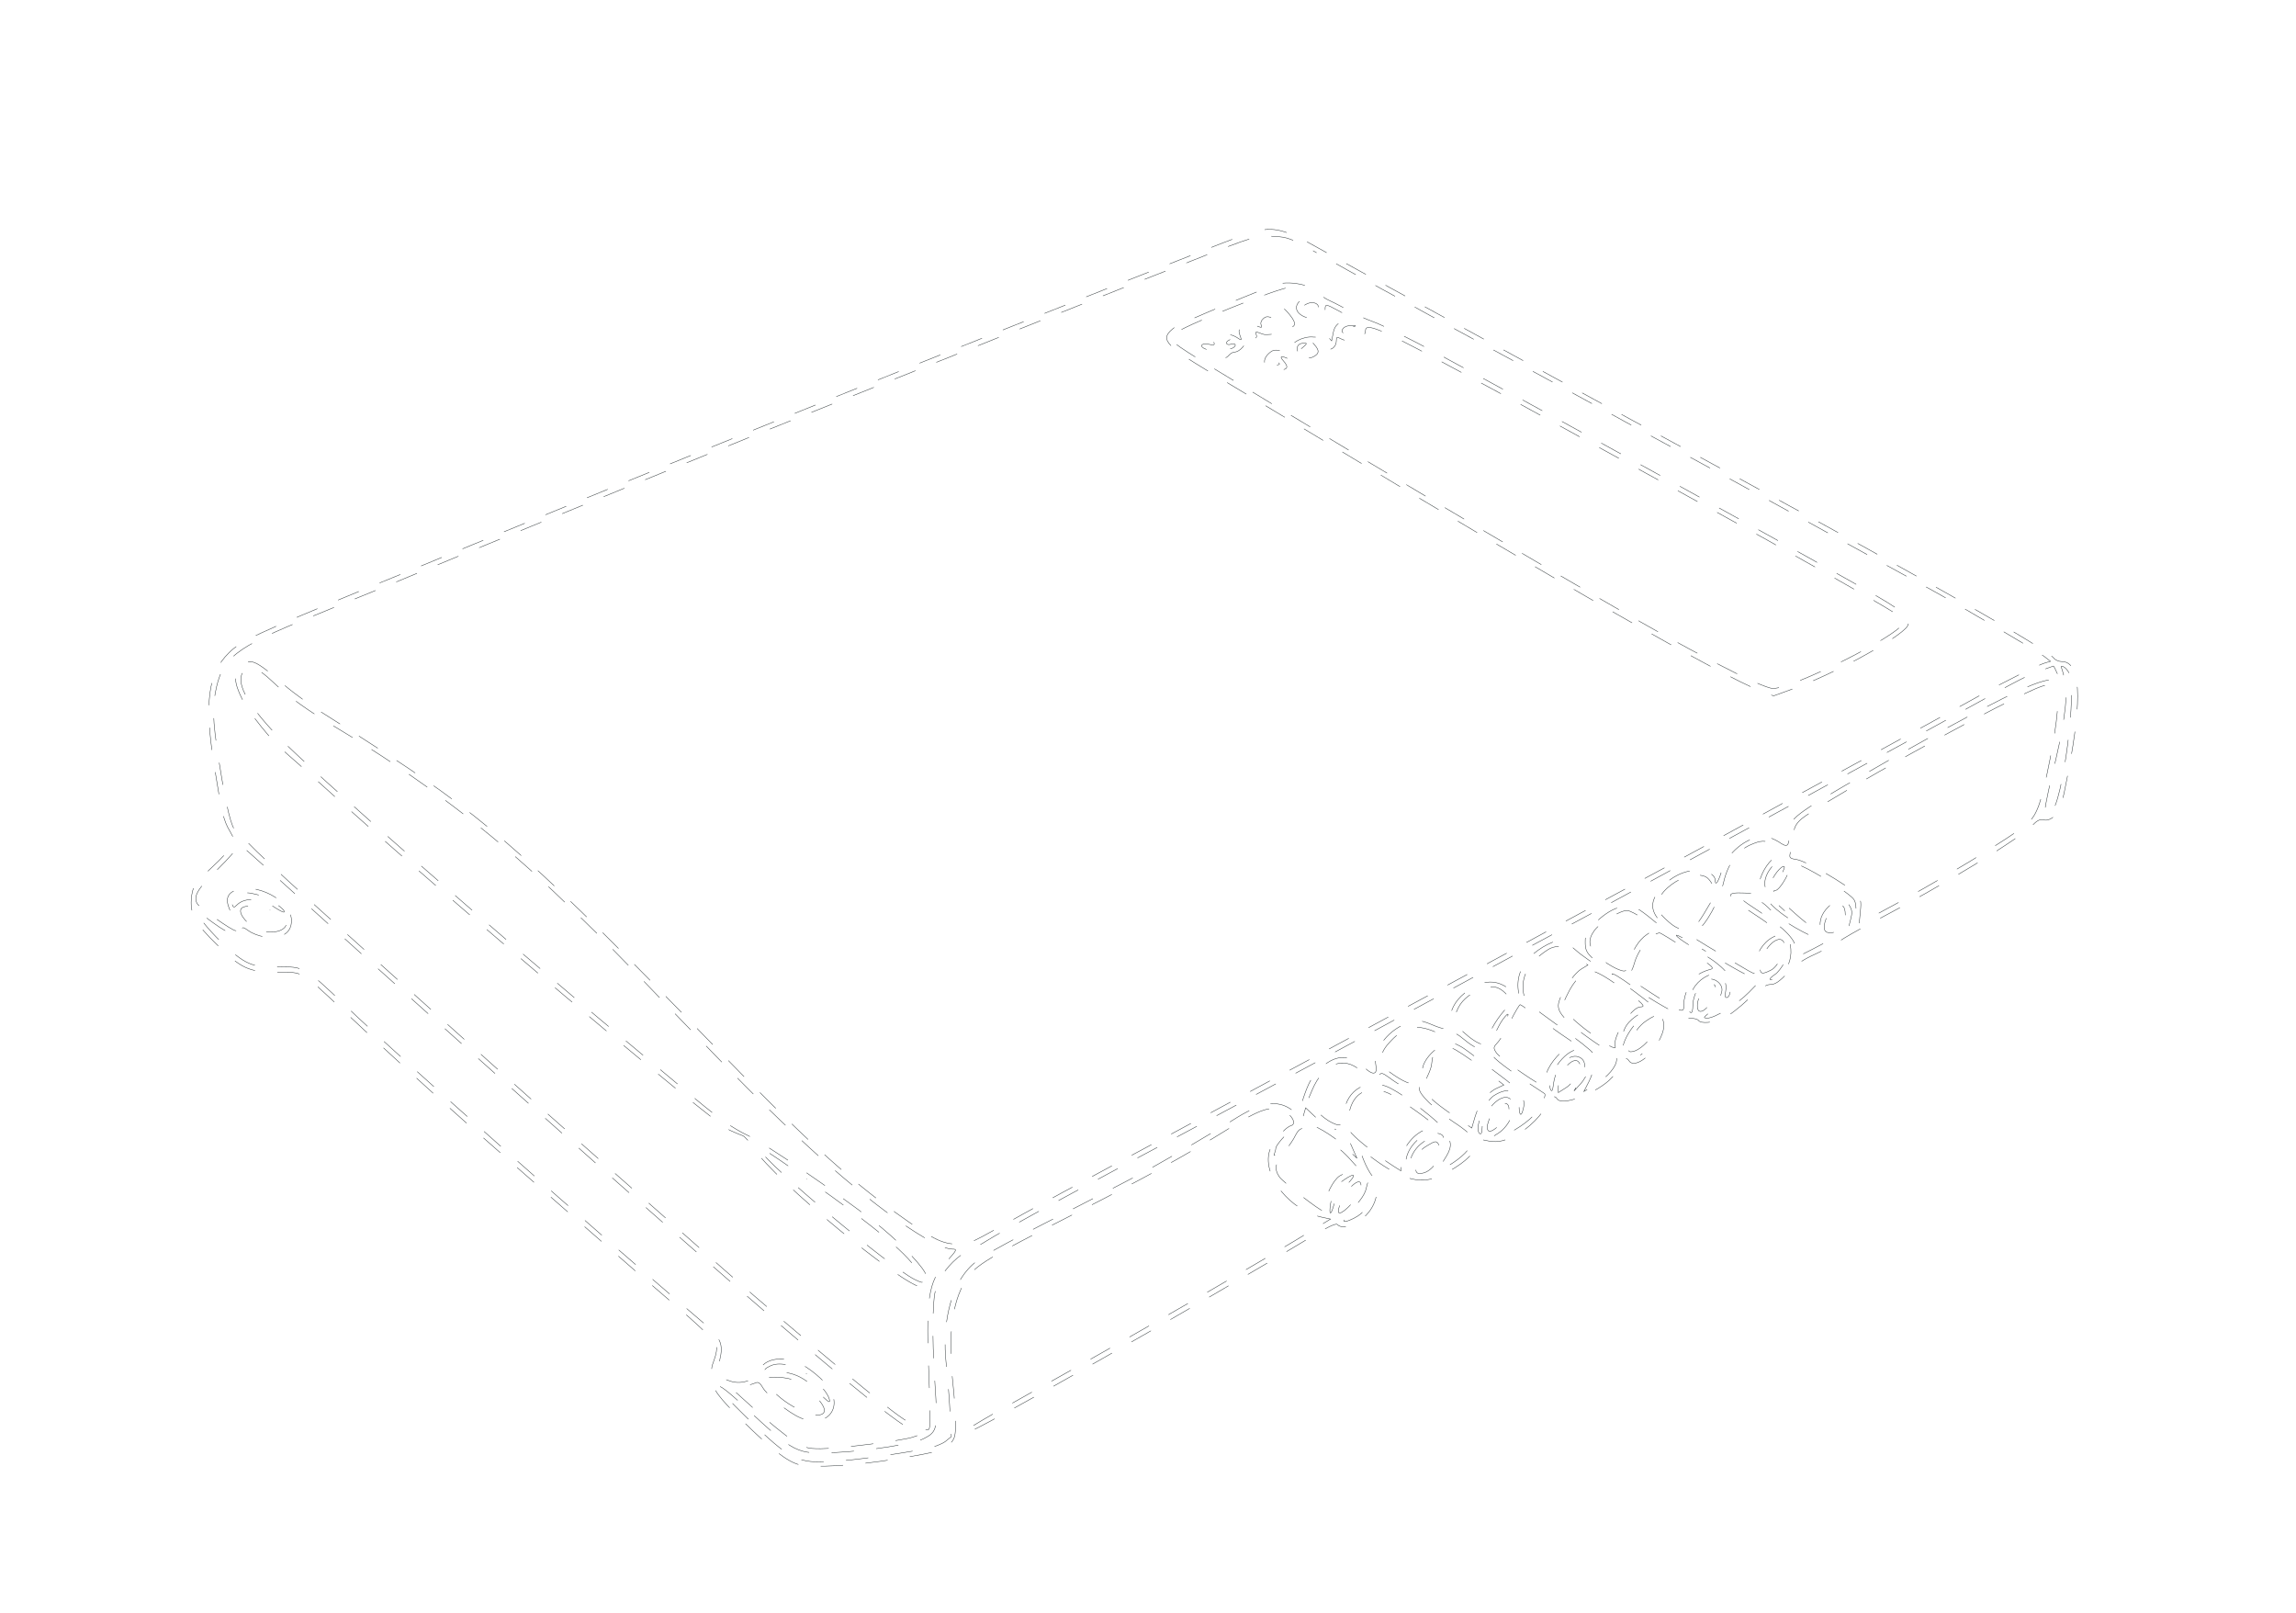
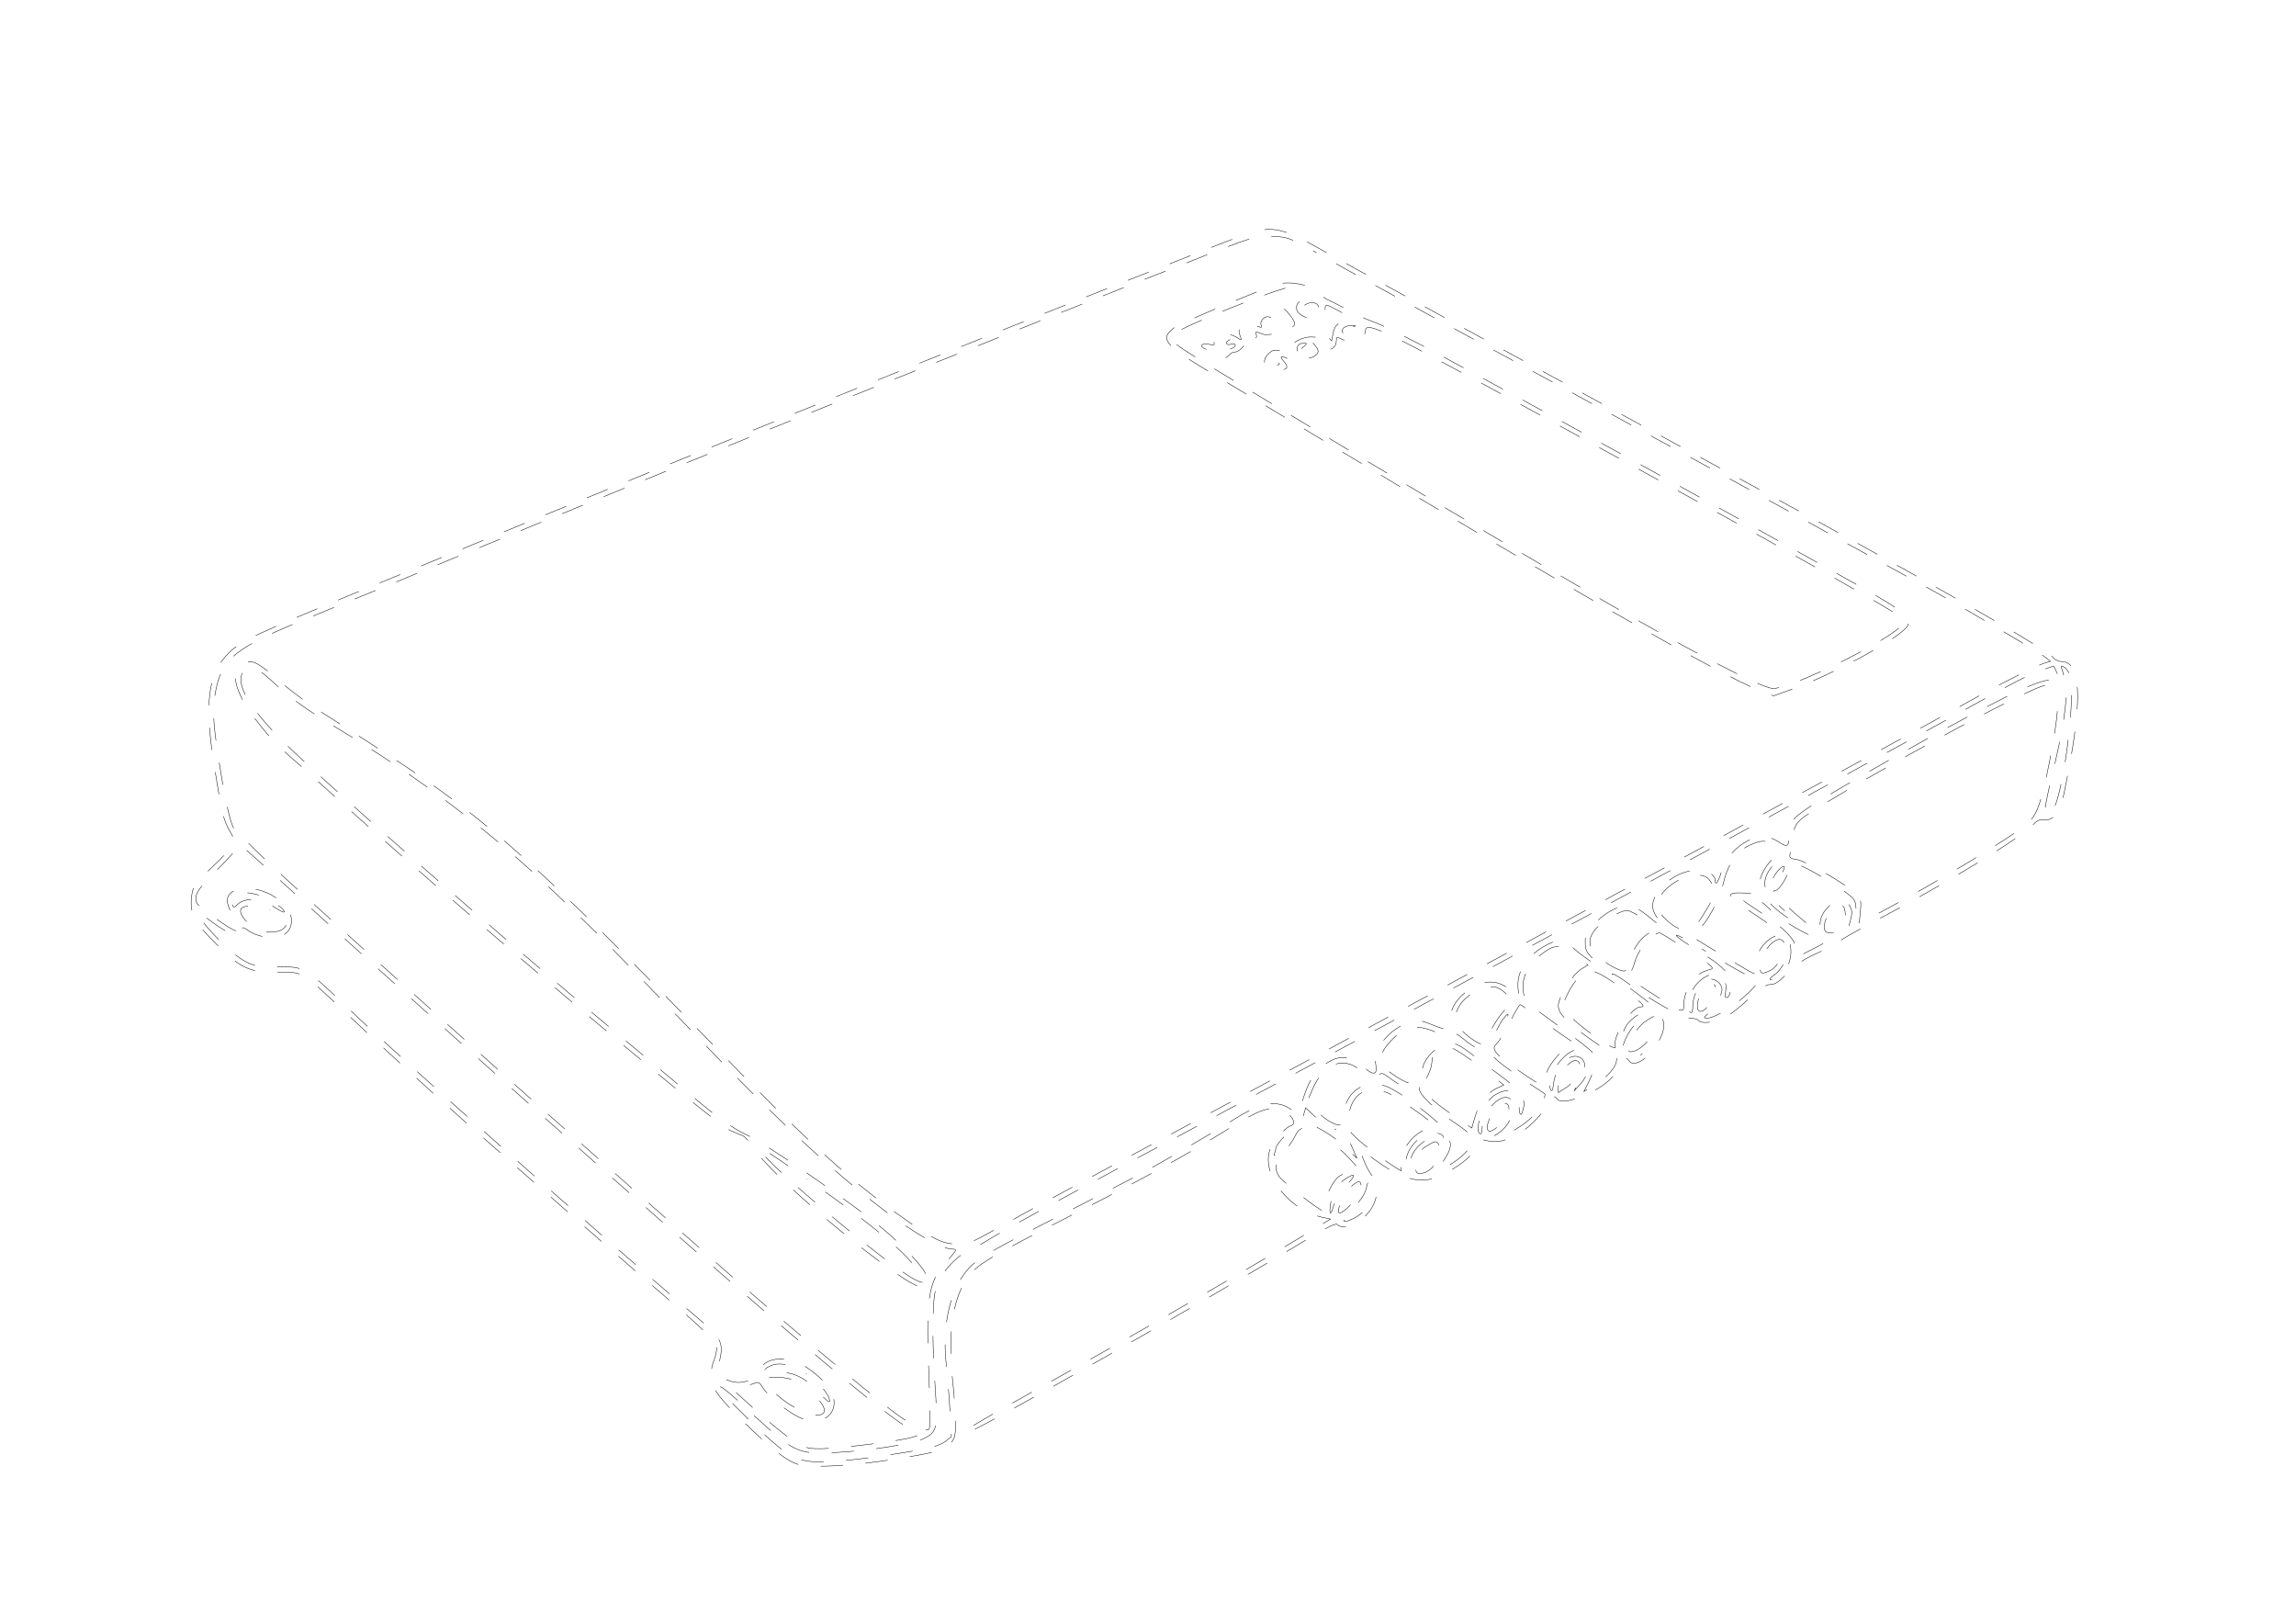
<svg xmlns="http://www.w3.org/2000/svg" version="1.0" width="1024pt" height="719pt" viewBox="0 0 1024 719" preserveAspectRatio="xMidYMid meet">
  <style>
            path {
                stroke-dasharray: 100;
                stroke-dashoffset: 100;
                stroke-width: 2px;
-                 stroke: #2d3436;
+                 stroke: black;
                fill: transparent;
-                 animation: draw_and_fill 3s cubic-bezier(0.25, 1, 0.5, 1) forwards;
+                 animation: draw 2s linear forwards, fill_shape 1s 2s forwards;
            }

-             @keyframes draw_and_fill {
+             @keyframes draw {
                0% {
                    stroke-dashoffset: 100;
-                     fill: transparent;
-                     stroke: #2d3436;
-                 }
-                 70% {
-                     stroke-dashoffset: 0;
-                     fill: transparent;
-                     stroke: #2d3436;
                }
                100% {
                    stroke-dashoffset: 0;
+                 }
+             }
+ 
+             @keyframes fill_shape {
+                 0% {
+                     fill: transparent;
+                     stroke: black;
+                 }
+                 100% {
                    fill: black;
                    stroke: transparent;
                }
            }
        </style>
  <g transform="translate(0,719) scale(0.1,-0.1)" fill="#000000" stroke="none">
    <path d="M5590 6156 c-25 -7 -117 -41 -205 -76 -1213 -478 -2137 -850 -3285 -1322 -173 -72 -373 -154 -445 -183 -512 -211 -582 -243 -635 -297 -92 -91 -109 -220 -66 -494 35 -218 42 -251 71 -300 23 -40 23 -41 6 -70 -10 -16 -47 -56 -82 -88 -83 -77 -91 -89 -96 -148 -4 -66 18 -106 114 -200 110 -108 143 -123 269 -123 118 0 104 8 290 -166 154 -146 411 -380 539 -493 351 -309 816 -716 910 -795 145 -123 213 -188 220 -212 4 -11 -1 -39 -10 -63 -13 -33 -14 -49 -6 -64 6 -11 8 -27 5 -35 -10 -26 22 -69 128 -173 130 -128 198 -180 251 -195 60 -16 252 -5 437 26 184 30 210 38 240 70 19 21 22 34 22 97 -1 40 -6 116 -12 168 -21 198 -7 338 43 436 45 87 70 103 517 331 294 150 480 252 668 369 145 90 188 104 245 81 38 -16 61 -58 36 -66 -30 -9 -88 -78 -98 -117 -30 -110 94 -262 236 -292 l37 -8 -54 -33 c-235 -145 -873 -514 -1280 -740 -271 -151 -319 -181 -290 -181 31 0 1049 579 1545 879 63 38 103 57 109 51 29 -29 103 2 146 62 37 51 42 122 10 155 -11 12 -28 44 -39 72 l-19 51 62 -46 c134 -99 219 -119 311 -72 84 44 132 84 146 123 13 34 16 36 44 30 47 -11 76 -7 131 20 58 28 130 101 146 146 10 29 31 38 43 19 20 -32 156 17 230 81 21 19 44 48 52 66 13 33 27 41 38 23 22 -35 97 15 135 91 43 83 24 119 -107 215 -57 41 -103 78 -103 81 0 6 39 -18 86 -52 89 -67 230 -145 260 -145 18 0 36 -5 39 -10 10 -16 66 -11 111 9 23 10 73 49 111 85 53 49 78 66 99 66 21 0 40 13 75 50 33 36 70 61 126 86 43 20 92 46 108 58 17 12 84 51 150 85 314 165 659 375 714 435 17 18 31 24 46 20 15 -4 31 2 49 18 24 21 31 41 61 198 63 331 54 490 -30 490 -13 0 -29 7 -36 16 -35 43 -611 371 -1409 804 -496 269 -1770 966 -1865 1021 -153 87 -205 100 -295 75z m282 -93 c68 -39 200 -112 293 -163 94 -51 190 -104 215 -118 47 -26 311 -169 510 -277 63 -34 205 -112 315 -172 110 -61 236 -129 280 -153 103 -55 726 -398 915 -503 80 -44 174 -96 210 -115 120 -66 478 -277 507 -299 l28 -22 -24 -7 c-29 -8 -190 -88 -276 -137 -65 -36 -439 -242 -545 -299 -126 -68 -516 -281 -610 -333 -52 -29 -185 -101 -295 -160 -308 -166 -420 -227 -680 -368 -235 -127 -1259 -679 -1525 -822 -391 -209 -590 -317 -725 -393 -146 -81 -152 -83 -206 -80 -63 5 -103 25 -255 134 -224 159 -432 351 -829 760 -761 786 -997 996 -1435 1282 -98 64 -228 147 -287 184 -59 36 -143 97 -187 135 -129 112 -150 121 -193 81 -32 -29 -30 -72 7 -145 31 -62 135 -191 188 -234 16 -13 94 -83 173 -154 517 -470 1733 -1498 1814 -1535 22 -10 48 -21 57 -24 9 -3 32 -29 51 -58 89 -138 671 -618 749 -618 28 0 33 28 13 66 -25 46 -129 150 -227 227 -176 136 -477 342 -563 384 -67 32 -127 74 -235 164 -80 67 -221 185 -315 263 -552 458 -1397 1198 -1550 1357 -139 145 -189 245 -146 288 27 27 59 15 126 -48 69 -66 158 -130 289 -208 368 -221 680 -457 968 -731 199 -190 264 -256 524 -527 308 -321 427 -440 609 -608 283 -261 559 -457 644 -457 21 0 18 -5 -28 -56 -83 -91 -93 -160 -77 -540 6 -144 6 -203 -2 -208 -16 -10 -73 17 -139 65 -126 92 -597 489 -883 744 -69 61 -260 230 -425 375 -165 145 -381 337 -480 426 -99 89 -342 307 -540 484 -463 415 -592 536 -600 561 -4 10 -10 17 -15 14 -19 -12 -41 61 -70 229 -39 232 -45 307 -30 385 29 158 83 201 436 344 87 36 213 87 279 114 380 158 1040 428 1335 548 113 46 257 104 320 130 177 72 1487 596 1650 660 80 32 231 91 335 132 280 111 290 114 367 109 61 -3 77 -9 190 -73z m3304 -1878 c18 -43 18 -51 -1 -35 -23 19 -77 5 -190 -49 -126 -60 -422 -220 -667 -362 -319 -184 -338 -199 -338 -260 0 -65 -7 -71 -47 -43 -20 13 -50 24 -67 24 -76 -1 -165 -74 -188 -155 -13 -45 -28 -68 -28 -42 0 30 -45 50 -101 45 -58 -6 -121 -45 -156 -97 -32 -47 -29 -83 8 -126 41 -46 27 -45 -30 3 -25 21 -56 44 -68 50 -51 28 -122 4 -190 -65 -37 -36 -43 -48 -43 -84 0 -35 6 -47 36 -75 19 -19 33 -34 30 -34 -11 0 -81 48 -115 79 -19 17 -42 33 -52 36 -28 9 -103 -29 -148 -75 -41 -43 -59 -99 -48 -156 l4 -25 -26 24 c-63 59 -124 63 -197 15 -56 -38 -83 -80 -88 -134 -2 -21 -9 -40 -15 -42 -6 -2 -36 6 -65 19 -49 20 -59 21 -100 9 -88 -24 -164 -119 -150 -189 9 -43 -12 -48 -49 -13 -67 65 -135 62 -205 -9 -31 -30 -47 -60 -67 -119 l-26 -80 -28 21 c-64 47 -136 35 -263 -46 -78 -49 -257 -154 -391 -229 -27 -14 -155 -81 -285 -148 -407 -207 -460 -237 -505 -288 -79 -88 -116 -249 -97 -422 6 -57 14 -153 17 -214 l6 -110 -27 -22 c-15 -11 -51 -25 -79 -31 -157 -29 -334 -53 -423 -58 -159 -9 -189 6 -382 194 -160 154 -168 197 -10 49 224 -208 230 -211 403 -203 148 7 351 39 395 62 61 31 63 44 50 242 -7 98 -11 232 -9 298 4 103 8 127 29 168 28 55 86 112 135 133 19 7 53 27 77 42 24 16 183 105 353 197 301 163 356 192 535 287 202 108 944 507 1055 568 28 15 219 118 425 230 206 111 427 230 490 265 164 89 564 307 635 345 33 18 128 69 210 115 184 101 238 130 385 210 63 34 197 108 298 164 226 125 255 140 317 162 28 10 51 18 53 19 2 0 10 -16 18 -35z m52 4 c37 -69 -28 -579 -80 -622 -12 -10 -25 -14 -29 -10 -4 4 10 80 31 168 55 221 73 352 61 422 -6 30 -14 59 -17 65 -4 6 -1 9 7 6 8 -3 20 -15 27 -29z m-57 -71 c15 -28 5 -147 -27 -308 -39 -198 -58 -253 -101 -291 -73 -64 -398 -260 -675 -407 l-76 -40 5 53 c5 50 3 56 -23 82 -43 42 -218 143 -260 150 -33 5 -35 8 -29 32 4 14 9 47 12 73 4 38 12 54 37 76 57 50 582 350 865 494 223 113 252 123 272 86z m-1261 -693 c36 -19 38 -37 6 -58 -35 -23 -69 -84 -71 -126 l-1 -36 -62 3 c-94 4 -87 -10 43 -95 39 -25 80 -55 92 -66 l22 -20 -32 -16 c-43 -22 -77 -75 -77 -122 0 -22 -4 -39 -8 -39 -5 0 -37 18 -73 40 -35 22 -97 59 -136 82 -40 24 -73 45 -73 48 0 3 13 12 29 21 38 22 99 133 118 214 18 80 60 140 116 166 51 23 69 23 107 4z m-6595 -220 c407 -369 969 -871 1420 -1271 808 -715 1206 -1050 1326 -1118 l41 -24 -33 -11 c-50 -16 -331 -51 -409 -51 -61 0 -72 4 -126 38 -32 22 -106 81 -162 132 l-104 94 44 11 c23 7 50 15 59 19 10 5 20 -2 30 -20 19 -35 113 -112 168 -136 107 -48 190 33 132 128 -24 39 -96 99 -144 119 -73 30 -151 14 -168 -34 -15 -43 -79 -67 -131 -50 -57 19 -63 30 -48 94 17 71 5 100 -68 162 -497 422 -1351 1179 -1602 1419 -181 173 -185 175 -302 172 -114 -2 -146 11 -251 111 -63 61 -118 131 -103 131 3 0 34 -20 67 -45 82 -60 129 -71 129 -29 0 11 6 10 28 -6 16 -12 47 -24 70 -27 78 -11 122 15 122 72 0 90 -163 175 -255 133 -37 -17 -41 -48 -11 -104 27 -51 32 -74 17 -74 -16 0 -162 103 -172 121 -17 33 1 65 92 153 49 48 89 94 89 103 0 20 -21 37 255 -212z m6590 108 c-14 -21 -26 -51 -26 -68 -1 -18 -3 -23 -6 -12 -7 26 3 60 28 90 30 40 34 33 4 -10z m235 -42 c63 -37 121 -79 129 -93 16 -27 9 -83 -13 -114 -13 -17 -13 -14 -3 23 9 34 8 45 -6 67 -23 35 -52 33 -93 -8 -30 -30 -41 -61 -35 -98 4 -24 -37 1 -118 73 -85 76 -104 99 -81 99 15 0 60 72 60 97 0 38 37 28 160 -46z m-194 22 c-19 -38 -46 -62 -46 -41 0 23 47 84 58 73 2 -2 -3 -16 -12 -32z m-311 -43 l23 -36 -47 -79 c-38 -65 -52 -80 -77 -86 -40 -8 -63 2 -107 44 -46 43 -48 74 -7 121 41 46 105 77 154 74 32 -3 43 -9 61 -38z m-6481 -51 c40 -10 123 -66 113 -76 -3 -2 -21 7 -42 21 -61 42 -133 46 -168 11 -13 -13 -16 -13 -21 1 -8 20 0 33 28 44 29 12 40 12 90 -1z m6744 -68 c48 -47 172 -119 227 -131 29 -6 28 -7 -42 -43 l-73 -37 0 35 c0 43 -47 93 -160 168 -98 65 -96 63 -44 58 38 -3 53 -10 92 -50z m62 -3 c47 -44 56 -55 32 -42 -65 37 -135 105 -104 104 4 -1 36 -28 72 -62z m270 -19 c0 -26 -7 -46 -20 -59 -22 -22 -65 -27 -72 -7 -9 23 12 76 38 96 35 28 54 17 54 -30z m-7025 22 c68 -44 80 -58 66 -75 -21 -25 -72 -29 -119 -11 -46 19 -87 67 -78 90 8 23 94 19 131 -4z m6124 -38 c28 -21 51 -40 51 -43 0 -3 -16 -15 -35 -27 -36 -24 -68 -75 -80 -130 -4 -19 -13 -33 -21 -33 -24 0 -87 36 -121 70 -39 38 -42 70 -12 111 24 34 114 89 145 89 12 0 44 -17 73 -37z m201 -142 c116 -74 120 -79 93 -85 -15 -4 -38 -14 -50 -22 -31 -20 -63 -86 -63 -130 0 -45 0 -45 -147 49 -86 55 -108 73 -98 81 7 6 18 28 24 50 16 62 77 134 113 136 4 0 62 -35 128 -79z m78 -3 c134 -82 189 -112 223 -121 23 -6 22 -9 -30 -61 -55 -56 -153 -116 -187 -116 -17 1 -17 2 3 19 30 25 63 82 63 108 0 32 -42 58 -70 43 -32 -17 -60 -70 -60 -113 0 -23 -4 -36 -10 -32 -17 11 -11 65 12 106 22 39 69 69 107 69 26 0 45 -43 37 -83 -4 -20 -2 -27 7 -25 19 7 21 70 2 104 -9 17 -44 48 -78 70 -33 21 -84 54 -111 71 -28 18 -45 33 -38 33 7 0 65 -32 130 -72z m349 37 c10 -28 -26 -104 -57 -120 -40 -21 -50 -19 -50 10 0 75 86 163 107 110z m19 -94 c-16 -29 -73 -78 -82 -68 -2 2 7 12 21 21 29 19 64 84 67 123 1 21 2 19 5 -9 2 -21 -2 -50 -11 -67z m-981 59 c10 -12 34 -30 53 -42 l34 -21 -31 -19 c-39 -25 -101 -124 -101 -162 0 -22 12 -41 46 -74 45 -43 188 -142 205 -142 5 0 9 -11 9 -24 0 -32 -39 -78 -98 -114 l-48 -29 23 45 c22 44 29 94 17 126 -3 9 -73 64 -154 122 -138 99 -149 109 -155 144 -13 75 22 138 105 193 33 23 73 21 95 -3z m232 -162 c100 -72 117 -88 89 -88 -40 0 -127 -137 -112 -176 15 -39 -197 114 -220 158 -14 27 -14 33 6 73 31 65 72 105 107 105 20 0 61 -23 130 -72z m424 0 c4 -38 -39 -108 -67 -108 -21 0 -18 49 6 88 20 32 59 45 61 20z m-933 -31 l32 -33 -26 -25 c-38 -35 -84 -109 -84 -136 0 -49 -45 -38 -118 29 -38 35 -40 39 -31 71 13 48 42 81 91 106 63 31 98 28 136 -12z m128 -93 c32 -26 85 -64 117 -86 l59 -40 -29 -17 c-46 -29 -92 -88 -98 -128 -4 -21 -7 -41 -8 -45 -3 -12 -197 122 -213 147 -15 22 -14 26 6 47 12 13 37 56 57 96 20 39 39 72 43 72 3 0 33 -21 66 -46z m514 18 c0 -4 -14 -16 -30 -26 -36 -21 -79 -82 -91 -128 -7 -28 -8 -24 -5 20 3 57 24 88 81 123 32 20 45 23 45 11z m-660 -71 c-18 -28 -33 -51 -36 -51 -7 0 17 53 37 82 34 47 33 25 -1 -31z m690 22 c0 -52 -72 -133 -117 -133 -34 0 16 102 65 135 46 32 52 31 52 -2z m-990 -44 c37 -16 53 -18 68 -10 17 9 28 4 68 -29 29 -24 59 -40 74 -40 17 0 34 -10 48 -29 17 -23 106 -87 230 -167 11 -7 -16 -60 -48 -97 -39 -44 -130 -97 -165 -97 -18 1 -17 2 6 16 58 37 89 125 54 154 -40 33 -125 -58 -125 -134 0 -15 -4 -25 -10 -21 -27 16 19 141 62 169 65 42 113 24 113 -43 0 -47 10 -54 19 -14 12 45 -12 80 -103 147 -47 35 -110 82 -140 105 -31 24 -64 41 -80 41 -49 0 -121 -66 -127 -117 -3 -31 -31 -63 -56 -63 -11 0 -44 17 -74 38 -46 32 -54 42 -54 69 0 22 10 44 32 69 67 77 121 90 208 53z m205 -158 l102 -79 -32 -15 c-43 -20 -80 -70 -97 -129 l-14 -48 -79 54 c-44 29 -91 65 -104 80 -26 28 -30 70 -10 107 6 13 13 32 14 44 1 11 3 23 4 28 3 17 67 47 89 42 13 -3 70 -41 127 -84z m476 55 c17 -36 2 -92 -32 -129 l-29 -32 26 47 c27 51 29 85 3 101 -44 28 -109 -33 -120 -113 -4 -34 -8 -41 -14 -27 -23 54 63 177 124 177 24 0 34 -6 42 -24z m235 -1 c-11 -8 -25 -15 -30 -15 -6 1 0 7 14 15 32 19 40 18 16 0z m-270 -40 c9 -23 -27 -84 -63 -106 l-33 -21 0 25 c0 72 77 153 96 102z m-977 -30 c42 -38 62 -43 81 -20 10 13 16 11 44 -9 57 -43 94 -58 116 -46 16 9 20 8 20 -5 0 -26 65 -89 154 -149 48 -31 86 -64 86 -73 0 -30 -34 -71 -88 -107 -30 -20 -59 -36 -63 -36 -5 0 5 21 21 47 35 54 36 71 13 120 -19 42 -203 183 -270 209 -89 34 -175 -17 -188 -112 -4 -27 -9 -52 -11 -56 -10 -17 -73 15 -111 58 l-41 46 20 47 c50 119 141 155 217 86z m136 -106 c47 -25 194 -131 195 -140 0 -4 -13 -9 -29 -12 -61 -13 -123 -89 -123 -154 l0 -34 -30 19 c-83 53 -186 136 -197 158 -14 31 -14 48 0 98 23 84 98 110 184 65z m525 -65 c0 -34 -75 -113 -92 -96 -7 7 -7 20 1 43 24 69 91 108 91 53z m-771 -90 c23 -4 41 -8 41 -9 0 -1 12 -29 26 -61 l26 -59 -54 52 c-56 52 -142 103 -177 103 -17 0 -18 3 -8 35 l10 35 48 -45 c34 -32 59 -46 88 -51z m-60 -31 c35 -21 86 -63 114 -93 l50 -55 -31 -6 c-17 -4 -43 -14 -58 -23 -29 -20 -63 -88 -64 -128 0 -16 -4 -28 -8 -28 -15 0 -179 128 -196 152 -24 35 -19 62 20 110 20 23 44 58 52 76 21 42 42 41 121 -5z m-150 -5 c-17 -32 -75 -97 -66 -75 4 10 7 22 7 27 0 13 50 70 61 70 5 0 4 -10 -2 -22z m689 -1 c3 -15 0 -16 -21 -6 -48 22 -127 -47 -129 -111 -1 -35 -18 -30 -18 6 0 64 71 137 129 132 25 -2 37 -8 39 -21z m-20 -34 c21 -42 -28 -120 -78 -125 -21 -3 -25 2 -28 29 -4 41 11 69 51 93 39 24 44 25 55 3z m-2819 -150 c320 -225 461 -344 502 -424 22 -44 21 -45 -24 -23 -112 57 -652 509 -688 576 -13 24 20 4 210 -129z m2406 -27 c-27 -28 -48 -60 -55 -85 -14 -53 -24 -53 -16 0 9 55 26 86 62 109 50 34 55 22 9 -24z m112 -33 c-6 -55 -31 -92 -80 -116 -58 -29 -58 -12 -2 46 36 37 54 65 59 91 10 52 30 35 23 -21z m-47 32 c0 -25 -25 -67 -58 -99 -45 -42 -56 -30 -28 30 30 64 86 109 86 69z m-2472 -841 c56 -39 102 -94 102 -122 0 -8 -18 6 -41 32 -61 69 -116 98 -189 98 -64 0 -74 8 -37 26 40 21 105 7 165 -34z m-16 -52 c56 -39 102 -96 94 -117 -16 -42 -148 10 -226 90 -53 54 -47 69 29 63 43 -3 68 -12 103 -36z" pathLength="100" />
    <path d="M5698 5923 c-45 -12 -436 -175 -457 -191 -71 -53 -53 -76 154 -201 88 -53 318 -191 510 -307 1047 -633 1777 -1050 1947 -1115 l58 -22 77 28 c183 64 488 231 520 283 19 31 -12 61 -130 130 -237 138 -1363 759 -1962 1083 -126 68 -257 133 -290 144 -33 12 -80 33 -105 47 -25 15 -63 35 -85 45 -22 10 -44 24 -48 31 -24 37 -126 62 -189 45z m123 -29 l31 -16 -34 -16 c-41 -21 -48 -54 -16 -76 41 -29 108 -14 108 24 0 26 3 25 62 -7 l49 -27 -34 -18 c-26 -13 -36 -26 -41 -53 l-7 -35 -24 27 c-22 26 -24 26 -25 8 0 -18 -5 -20 -32 -18 -46 5 -104 -26 -100 -53 3 -20 1 -21 -37 -11 -34 9 -43 8 -61 -8 -40 -36 -19 -75 42 -75 41 0 48 12 21 42 -20 22 -6 23 33 3 35 -18 48 -7 34 30 -11 30 -2 45 29 45 11 0 9 -4 -5 -16 -18 -15 -18 -15 9 -11 29 5 34 -2 15 -21 -17 -17 -3 -25 21 -12 25 13 26 27 4 52 -10 11 -12 18 -4 18 6 0 19 -9 28 -20 29 -33 73 -20 73 22 0 15 3 17 19 8 45 -24 111 -3 111 36 0 35 66 8 330 -134 151 -81 307 -165 345 -186 39 -21 117 -64 175 -96 96 -52 876 -481 945 -520 445 -250 581 -329 595 -345 6 -7 8 -19 5 -27 -21 -54 -489 -288 -577 -288 -50 0 -384 174 -803 418 -388 225 -554 324 -1007 595 -680 409 -821 496 -852 522 -27 24 -28 27 -12 44 29 32 472 210 524 211 18 0 47 -7 63 -16z m59 -74 c0 -15 -7 -20 -29 -20 -34 0 -51 18 -30 31 26 17 59 10 59 -11z m155 -87 c-24 -6 -44 -23 -27 -23 7 0 12 -5 12 -10 0 -7 -7 -7 -21 0 -16 9 -18 14 -8 26 6 8 23 13 38 13 20 -1 22 -2 6 -6z m-340 -171 c-21 -5 -40 12 -30 28 5 8 13 6 27 -7 18 -16 19 -18 3 -21z" pathLength="100" />
    <path d="M5710 5812 c0 -4 5 -13 10 -18 20 -20 -14 -37 -44 -23 -20 9 -29 9 -41 -1 -9 -7 -14 -19 -11 -27 6 -16 5 -16 -28 -3 -21 8 -26 7 -26 -6 0 -11 -5 -14 -16 -10 -25 9 -34 -2 -24 -29 9 -25 9 -25 -15 -9 -16 10 -34 14 -50 10 -34 -9 -32 -28 3 -21 15 3 21 2 15 -1 -21 -9 -15 -26 7 -19 24 8 27 -10 3 -19 -9 -4 -25 1 -37 12 -35 31 -50 38 -43 18 6 -15 3 -17 -23 -11 -33 7 -43 -11 -12 -22 9 -4 23 -15 30 -25 16 -22 55 -24 72 -3 7 8 18 15 25 15 25 0 58 39 52 61 -4 16 -3 19 6 10 18 -18 48 -14 40 6 -5 13 -3 15 13 9 22 -9 22 -9 51 -7 12 0 28 7 35 14 7 7 24 13 37 14 41 3 45 19 15 57 -28 35 -44 45 -44 28z m-32 -73 c-2 -6 -8 -10 -13 -10 -5 0 -11 4 -13 10 -2 6 4 11 13 11 9 0 15 -5 13 -11z m-228 -119 c0 -5 -4 -10 -10 -10 -5 0 -10 5 -10 10 0 6 5 10 10 10 6 0 10 -4 10 -10z" pathLength="100" />
  </g>
</svg>
